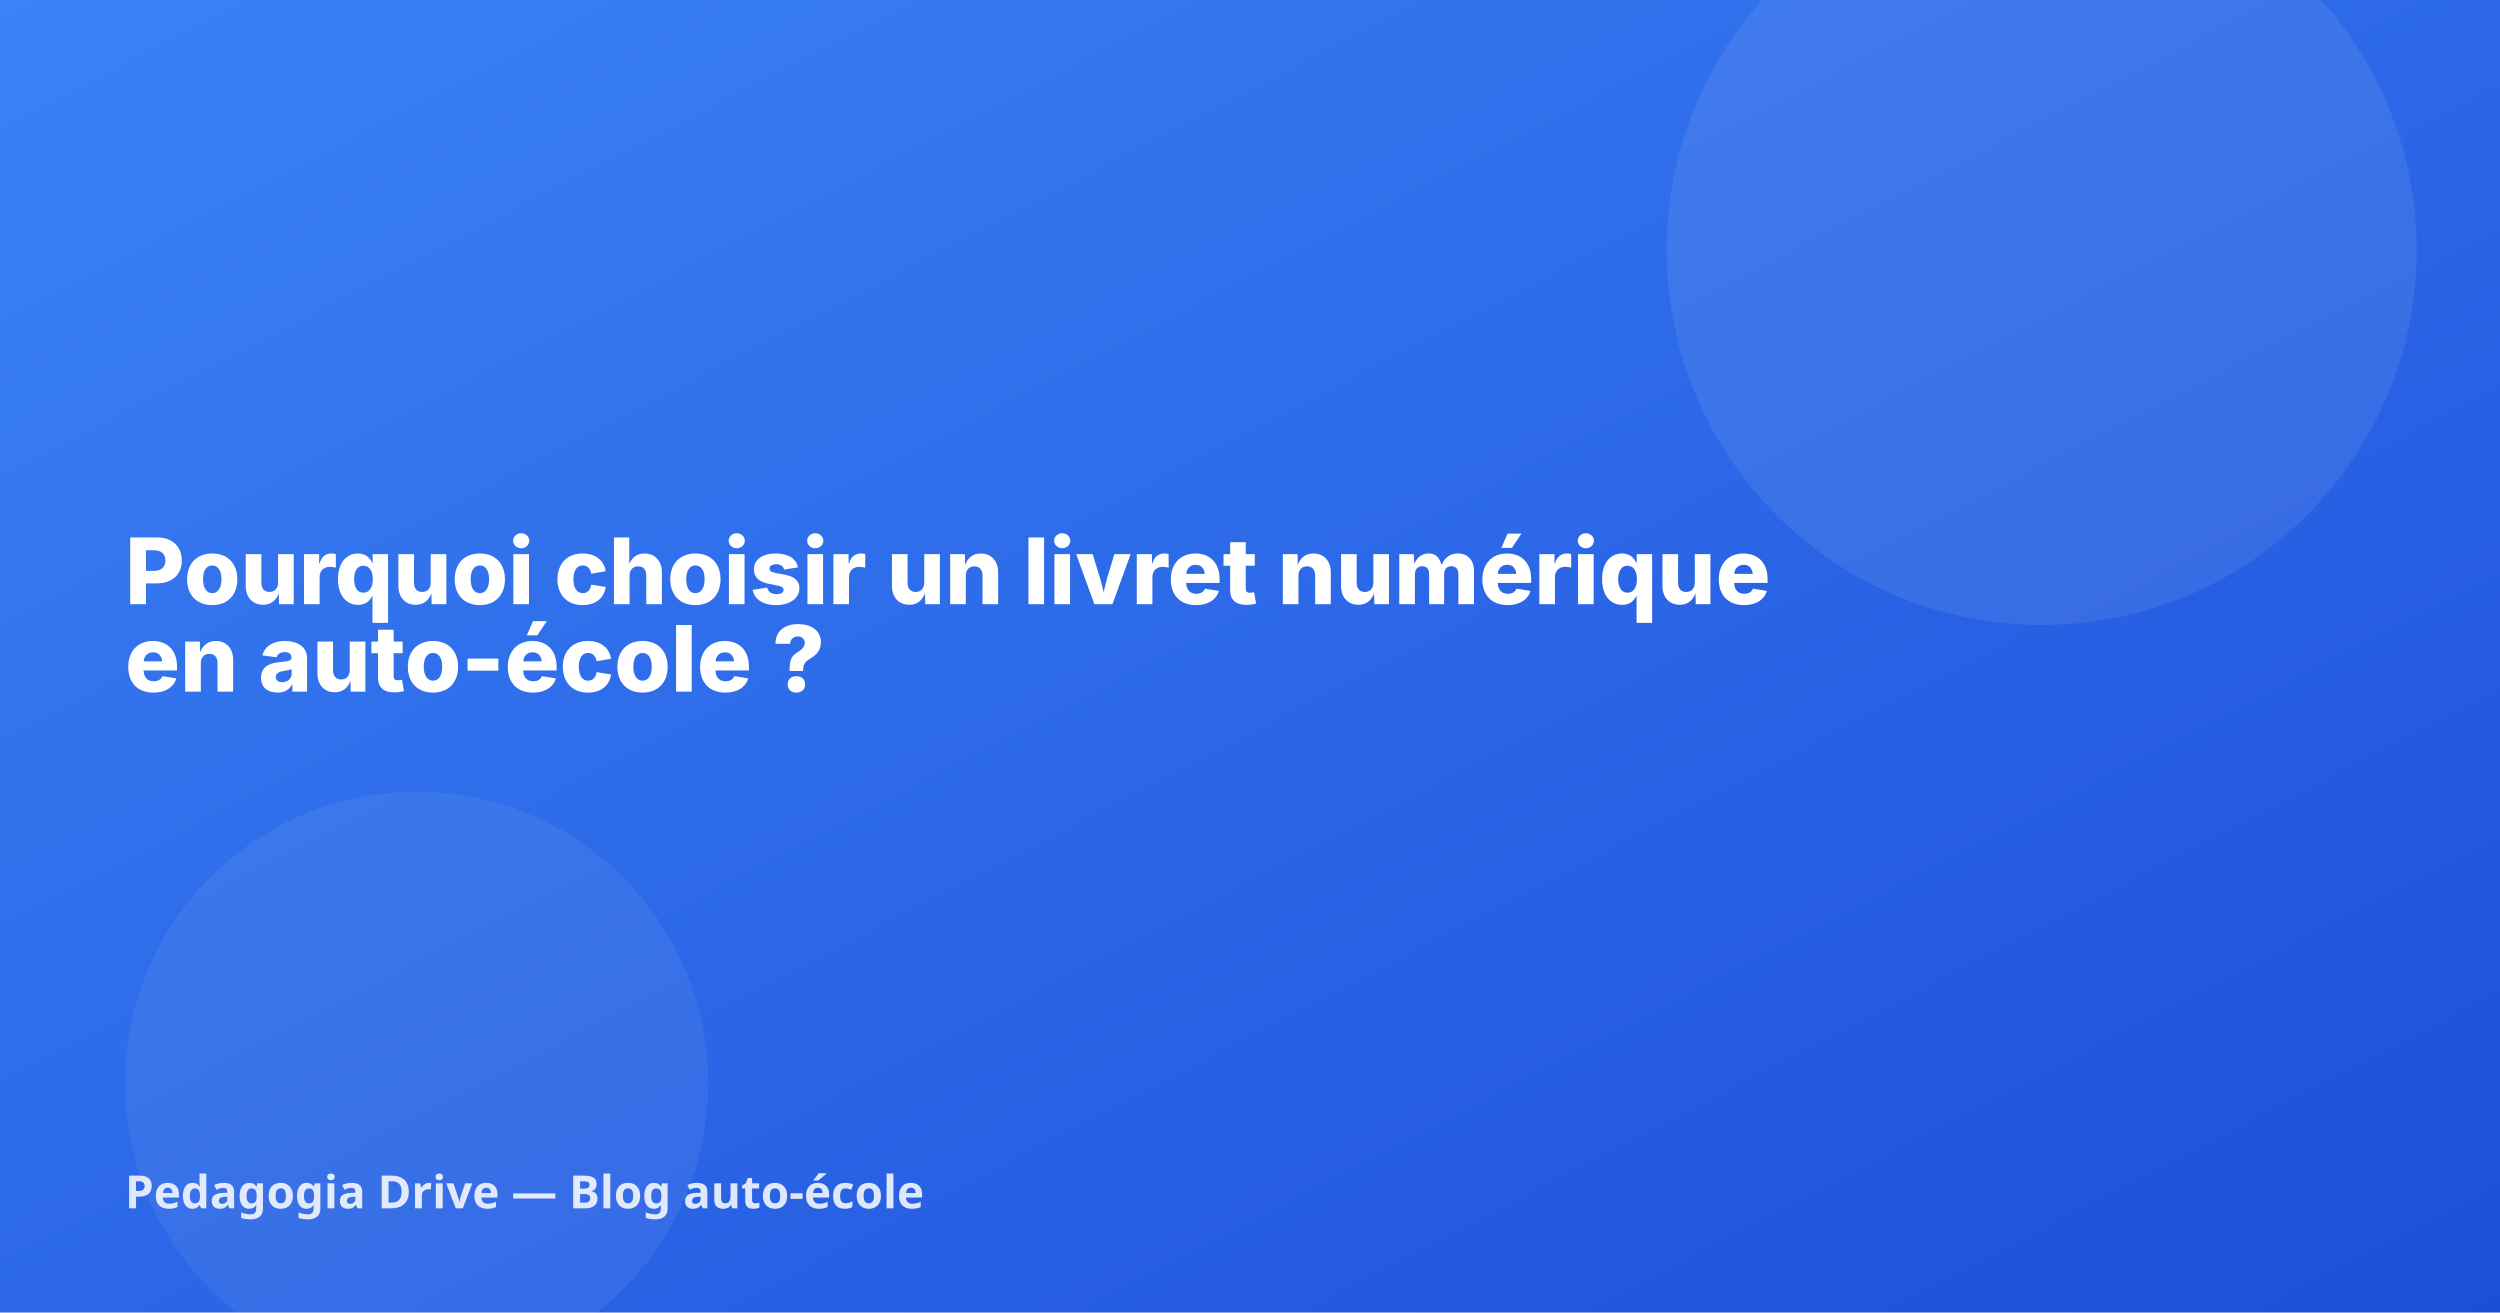
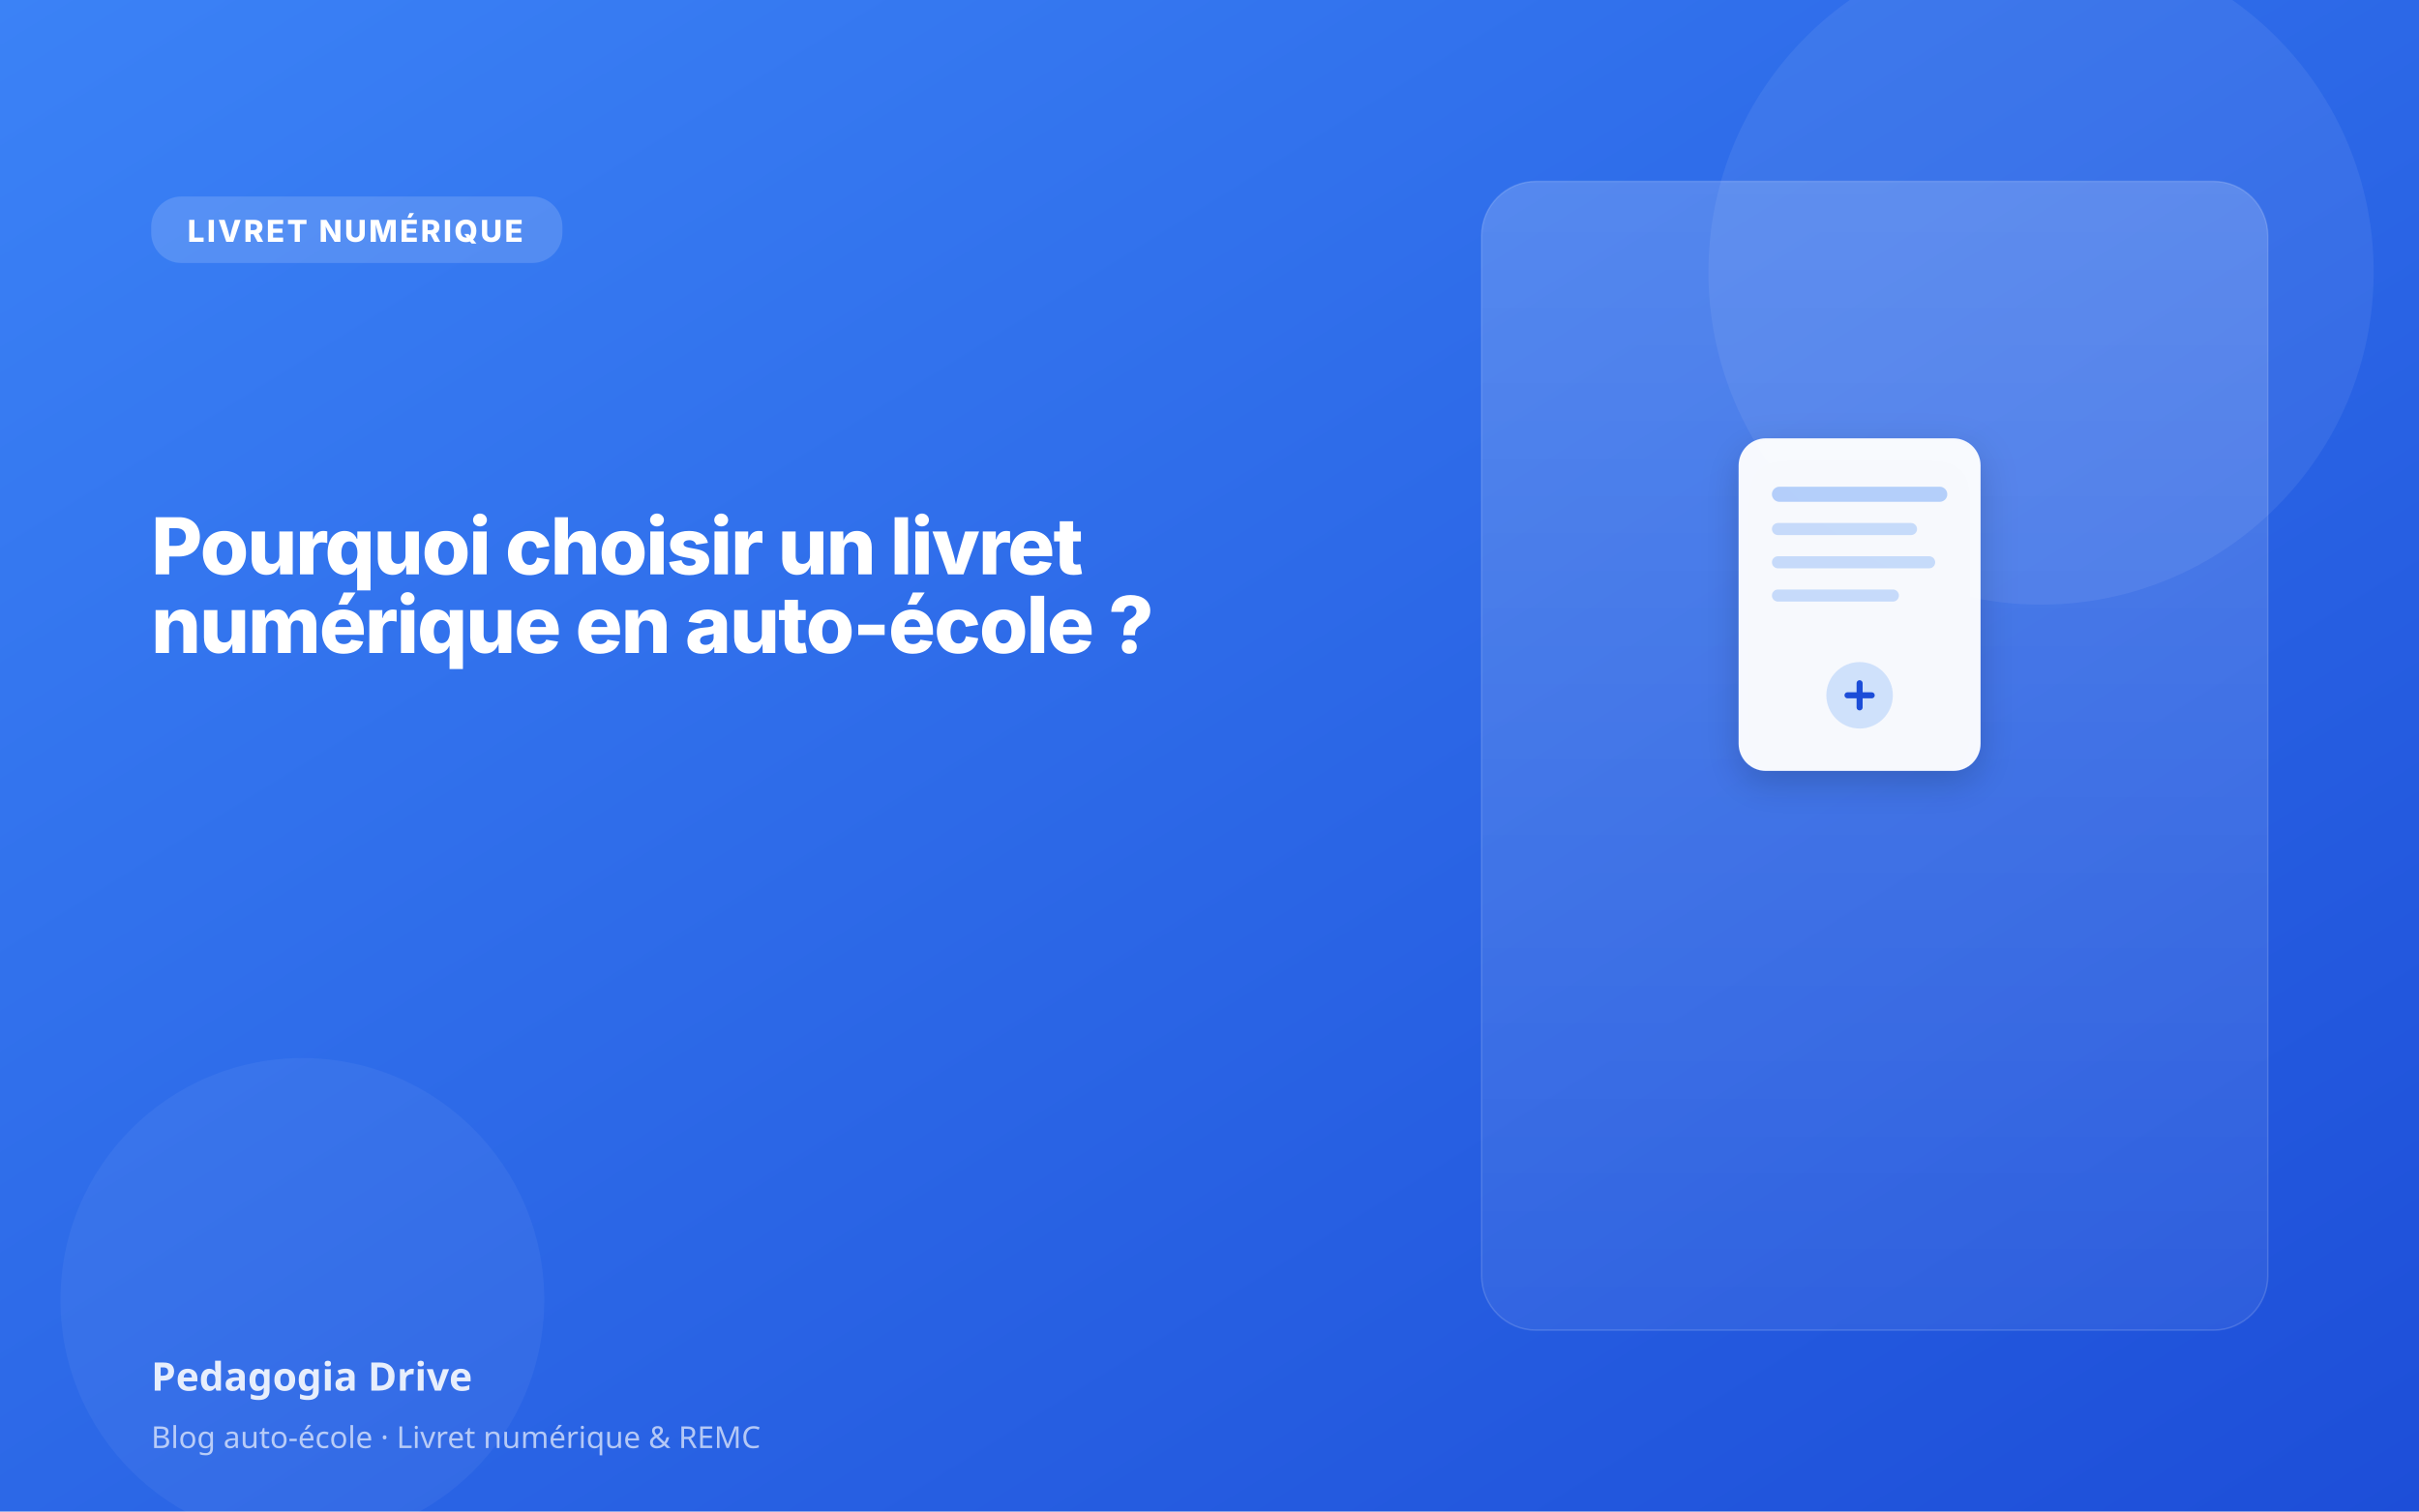
- <svg xmlns="http://www.w3.org/2000/svg" width="1200" height="630" viewBox="0 0 1200 630" role="img" aria-label="Pourquoi choisir un livret numérique en auto-école ?">
+ <svg xmlns="http://www.w3.org/2000/svg" width="1600" height="1000" viewBox="0 0 1600 1000" role="img" aria-label="Pourquoi choisir un livret numérique en auto-école ?">
  <defs>
-     <linearGradient id="g" x1="0%" y1="0%" x2="100%" y2="100%">
+     <linearGradient id="bg" x1="0%" y1="0%" x2="100%" y2="100%">
      <stop offset="0%" stop-color="#3B82F6" />
      <stop offset="100%" stop-color="#1D4ED8" />
    </linearGradient>
+     <linearGradient id="panel" x1="0%" y1="0%" x2="0%" y2="100%">
+       <stop offset="0%" stop-color="white" stop-opacity="0.18" />
+       <stop offset="100%" stop-color="white" stop-opacity="0.06" />
+     </linearGradient>
+     <filter id="soft" x="-20%" y="-20%" width="140%" height="140%">
+       <feDropShadow dx="0" dy="8" stdDeviation="12" flood-color="#000" flood-opacity="0.18" />
+     </filter>
  </defs>
-   <rect width="1200" height="630" fill="url(#g)" />
-   <circle cx="980" cy="120" r="180" fill="white" fill-opacity="0.08" />
-   <circle cx="200" cy="520" r="140" fill="white" fill-opacity="0.06" />
-   <text x="60" y="290" fill="white" font-family="system-ui, -apple-system, sans-serif" font-size="44" font-weight="800">
-     <tspan x="60" dy="0">Pourquoi choisir un livret numérique</tspan>
-     <tspan x="60" dy="42">en auto-école ?</tspan>
+   <rect width="1600" height="1000" fill="url(#bg)" />
+   <circle cx="1350" cy="180" r="220" fill="white" fill-opacity="0.07" />
+   <circle cx="200" cy="860" r="160" fill="white" fill-opacity="0.05" />
+   <rect x="980" y="120" width="520" height="760" rx="36" fill="url(#panel)" stroke="white" stroke-opacity="0.15" />
+   <g transform="translate(1080, 250)" filter="url(#soft)">
+     <rect x="70" y="40" width="160" height="220" rx="18" fill="white" fill-opacity="0.95" />
+     <rect x="92" y="72" width="116" height="10" rx="5" fill="#3B82F6" fill-opacity="0.35" />
+     <rect x="92" y="96" width="96" height="8" rx="4" fill="#3B82F6" fill-opacity="0.25" />
+     <rect x="92" y="118" width="108" height="8" rx="4" fill="#3B82F6" fill-opacity="0.25" />
+     <rect x="92" y="140" width="84" height="8" rx="4" fill="#3B82F6" fill-opacity="0.25" />
+     <circle cx="150" cy="210" r="22" fill="#3B82F6" fill-opacity="0.2" />
+     <path d="M142 210h16M150 202v16" stroke="#1D4ED8" stroke-width="4" stroke-linecap="round" />
+   </g>
+   <rect x="100" y="130" rx="20" width="272" height="44" fill="white" fill-opacity="0.15" />
+   <text x="124" y="160" fill="white" font-family="system-ui, -apple-system, sans-serif" font-size="20" font-weight="800" letter-spacing="0.08em">LIVRET NUMÉRIQUE</text>
+   <text x="100" y="380" fill="white" font-family="system-ui, -apple-system, sans-serif" font-size="52" font-weight="800" letter-spacing="-0.02em">
+     <tspan x="100" dy="0">Pourquoi choisir un livret</tspan>
+     <tspan x="100" dy="52">numérique en auto-école ?</tspan>
  </text>
-   <text x="60" y="580" fill="white" fill-opacity="0.85" font-family="system-ui, sans-serif" font-size="22" font-weight="600">Pedagogia Drive — Blog auto-école</text>
+   <text x="100" y="920" fill="white" fill-opacity="0.88" font-family="system-ui, sans-serif" font-size="26" font-weight="600">Pedagogia Drive</text>
+   <text x="100" y="958" fill="white" fill-opacity="0.65" font-family="system-ui, sans-serif" font-size="20" font-weight="500">Blog auto-école · Livret numérique &amp; REMC</text>
</svg>
